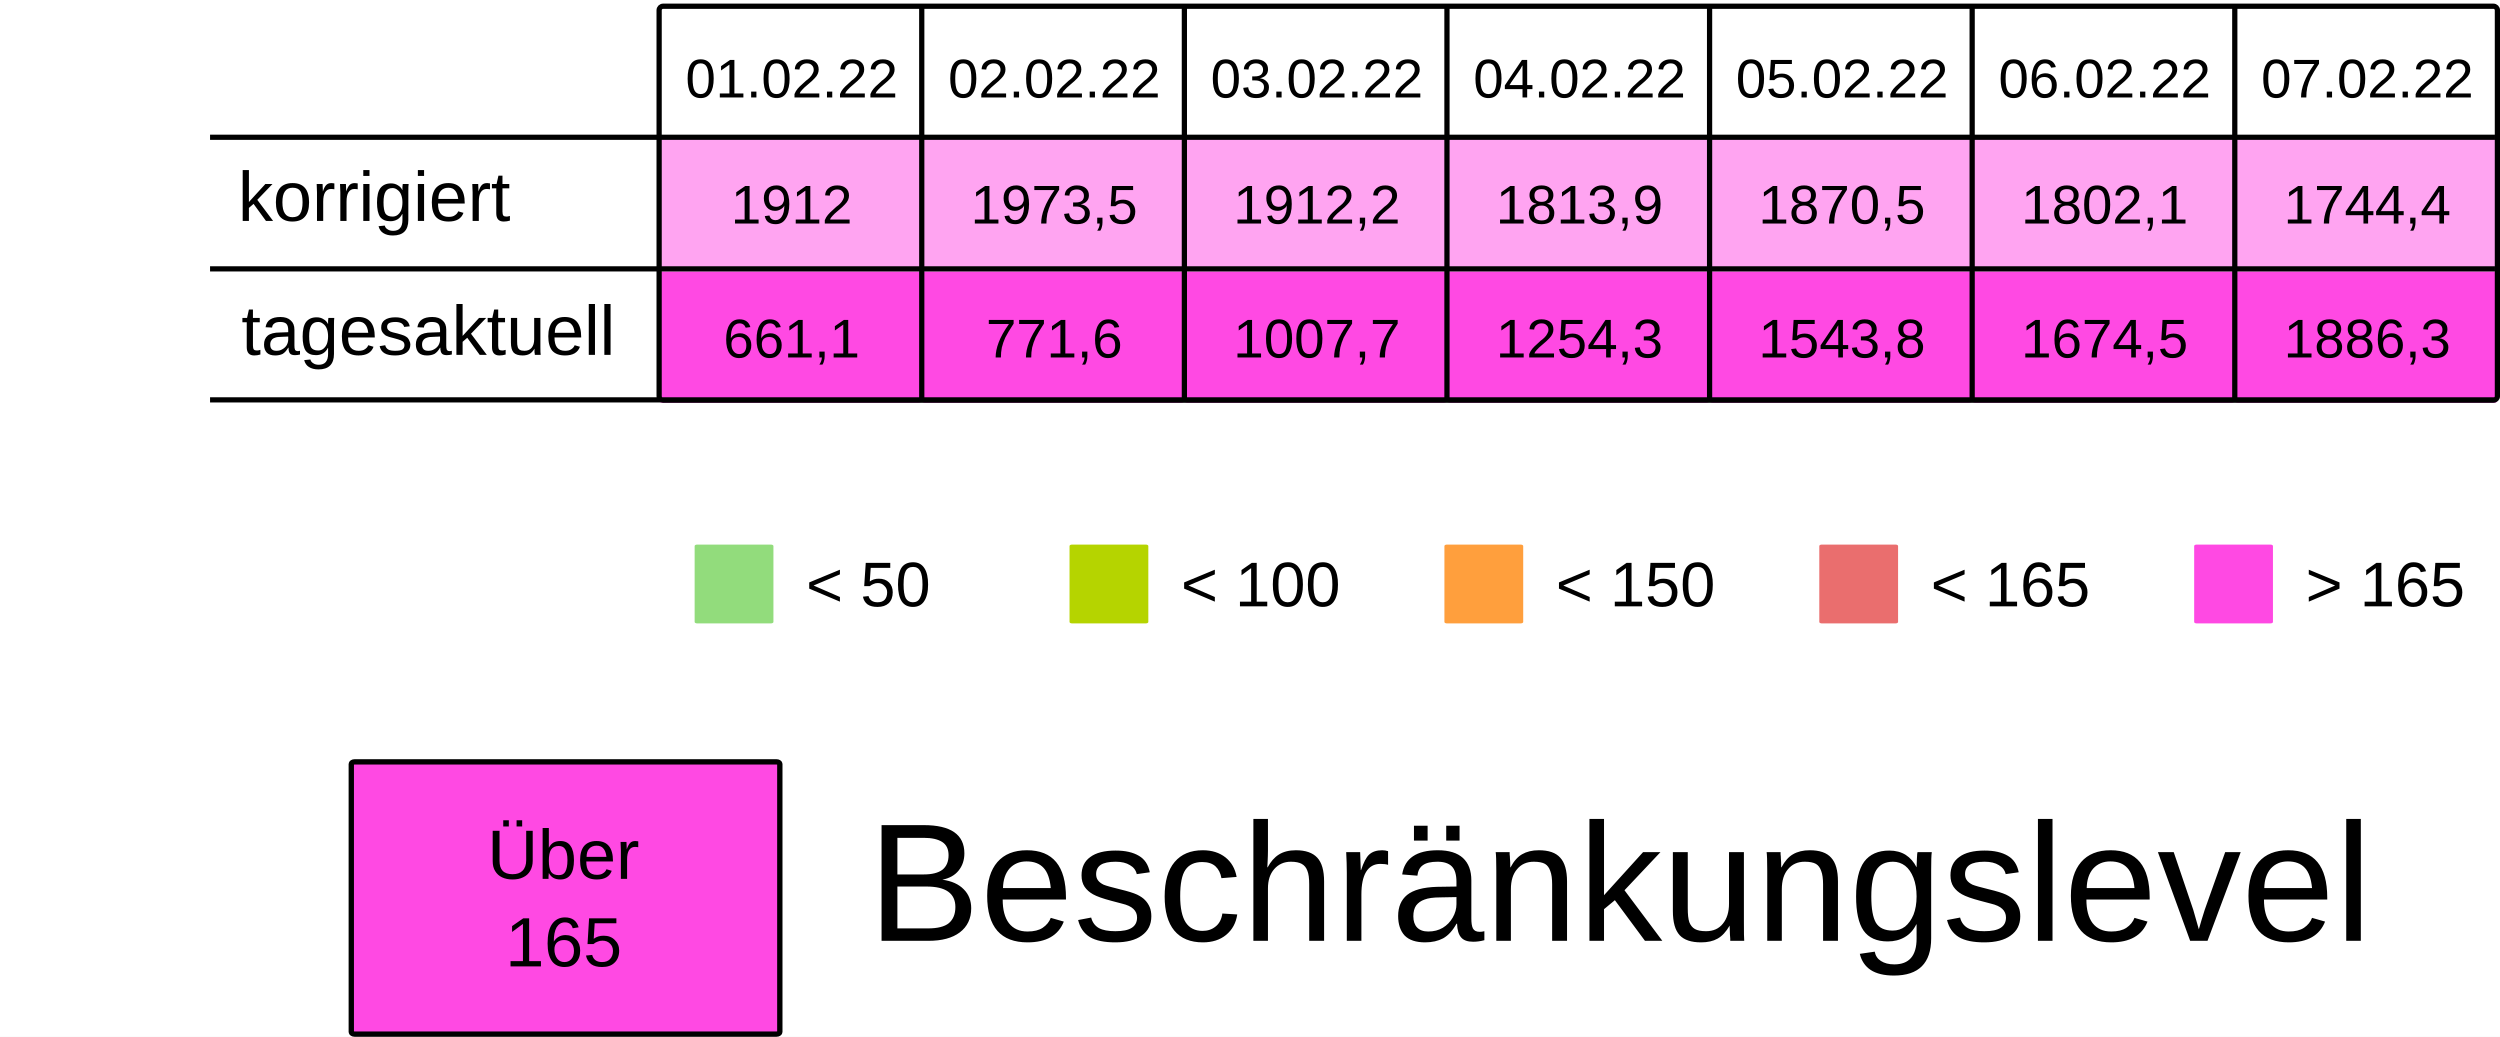
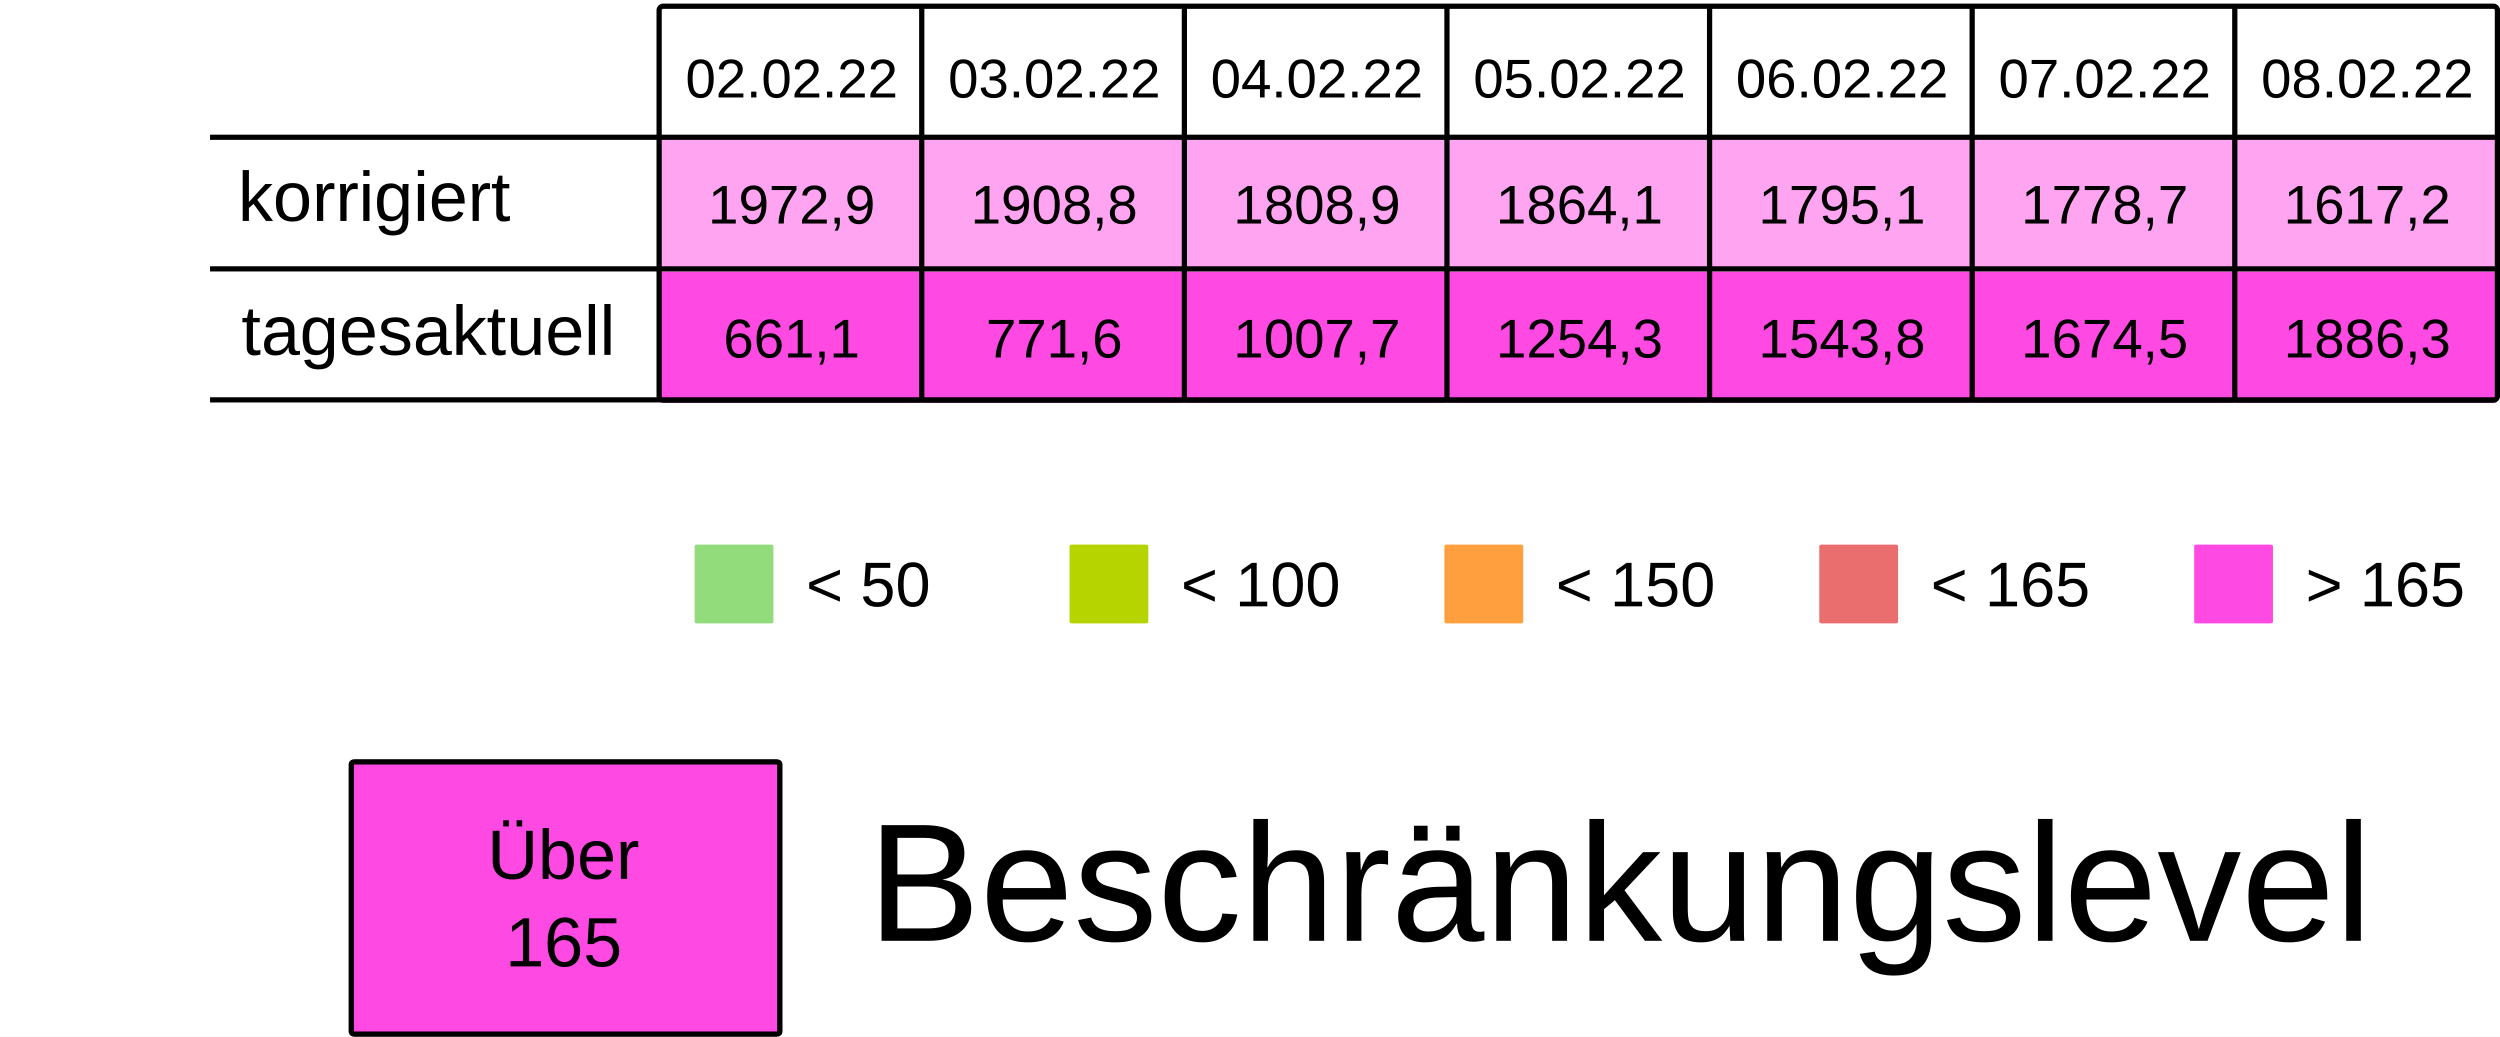
<svg xmlns="http://www.w3.org/2000/svg" viewBox="0 0 125.94 52.229" height="197.399" width="475.994">
  <rect width="100%" height="100%" x="-.001" fill="#fff" />
  <g transform="translate(-13.231 -25.355)">
    <rect ry=".106" rx=".169" y="32.284" x="46.434" height="6.615" width="13.229" fill="#FF49E37F" />
    <rect ry=".106" rx=".169" y="32.284" x="59.664" height="6.615" width="13.229" fill="#FF49E37F" />
    <rect ry=".106" rx=".169" y="32.284" x="72.893" height="6.615" width="13.229" fill="#FF49E37F" />
    <rect ry=".106" rx=".169" y="32.284" x="86.122" height="6.615" width="13.229" fill="#FF49E37F" />
    <rect ry=".106" rx=".169" y="32.284" x="99.351" height="6.615" width="13.229" fill="#FF49E37F" />
    <rect ry=".106" rx=".169" y="32.284" x="112.58" height="6.615" width="13.229" fill="#FF49E37F" />
    <rect ry=".106" rx=".169" y="32.284" x="125.809" height="6.615" width="13.229" fill="#FF49E37F" />
    <text y="30.266" x="53.113" style="line-height:125%;-inkscape-font-specification:Arial;text-align:center" font-weight="400" font-size="2.749" letter-spacing="0" word-spacing="0" font-family="Arial" text-anchor="middle" stroke-width=".064">
-       <tspan style="text-align:center" y="30.266" x="53.113">01.02.22</tspan>
+       <tspan style="text-align:center" y="30.266" x="53.113">02.02.22</tspan>
    </text>
    <text y="30.266" x="66.342" style="line-height:125%;-inkscape-font-specification:Arial;text-align:center" font-weight="400" font-size="2.749" letter-spacing="0" word-spacing="0" font-family="Arial" text-anchor="middle" stroke-width=".064">
-       <tspan style="text-align:center" y="30.266" x="66.342">02.02.22</tspan>
+       <tspan style="text-align:center" y="30.266" x="66.342">03.02.22</tspan>
    </text>
    <text y="30.266" x="79.571" style="line-height:125%;-inkscape-font-specification:Arial;text-align:center" font-weight="400" font-size="2.749" letter-spacing="0" word-spacing="0" font-family="Arial" text-anchor="middle" stroke-width=".064">
-       <tspan style="text-align:center" y="30.266" x="79.571">03.02.22</tspan>
+       <tspan style="text-align:center" y="30.266" x="79.571">04.02.22</tspan>
    </text>
    <text y="30.266" x="92.8" style="line-height:125%;-inkscape-font-specification:Arial;text-align:center" font-weight="400" font-size="2.749" letter-spacing="0" word-spacing="0" font-family="Arial" text-anchor="middle" stroke-width=".064">
-       <tspan style="text-align:center" y="30.266" x="92.8">04.02.22</tspan>
+       <tspan style="text-align:center" y="30.266" x="92.8">05.02.22</tspan>
    </text>
    <text y="30.266" x="106.029" style="line-height:125%;-inkscape-font-specification:Arial;text-align:center" font-weight="400" font-size="2.749" letter-spacing="0" word-spacing="0" font-family="Arial" text-anchor="middle" stroke-width=".064">
-       <tspan style="text-align:center" y="30.266" x="106.029">05.02.22</tspan>
+       <tspan style="text-align:center" y="30.266" x="106.029">06.02.22</tspan>
    </text>
    <text y="30.266" x="119.258" style="line-height:125%;-inkscape-font-specification:Arial;text-align:center" font-weight="400" font-size="2.749" letter-spacing="0" word-spacing="0" font-family="Arial" text-anchor="middle" stroke-width=".064">
-       <tspan style="text-align:center" y="30.266" x="119.258">06.02.22</tspan>
+       <tspan style="text-align:center" y="30.266" x="119.258">07.02.22</tspan>
    </text>
    <text y="30.266" x="132.488" style="line-height:125%;-inkscape-font-specification:Arial;text-align:center" font-weight="400" font-size="2.749" letter-spacing="0" word-spacing="0" font-family="Arial" text-anchor="middle" stroke-width=".064">
-       <tspan style="text-align:center" y="30.266" x="132.488">07.02.22</tspan>
+       <tspan style="text-align:center" y="30.266" x="132.488">08.02.22</tspan>
    </text>
    <text y="36.616" x="53.113" style="line-height:125%;-inkscape-font-specification:Arial;text-align:center" font-weight="400" font-size="2.749" letter-spacing="0" word-spacing="0" font-family="Arial" text-anchor="middle" stroke-width=".064">
-       <tspan style="text-align:center" y="36.616" x="53.113">1912</tspan>
+       <tspan style="text-align:center" y="36.616" x="53.113">1972,9</tspan>
    </text>
    <text y="36.616" x="66.342" style="line-height:125%;-inkscape-font-specification:Arial;text-align:center" font-weight="400" font-size="2.749" letter-spacing="0" word-spacing="0" font-family="Arial" text-anchor="middle" stroke-width=".064">
-       <tspan style="text-align:center" y="36.616" x="66.342">1973,5</tspan>
+       <tspan style="text-align:center" y="36.616" x="66.342">1908,8</tspan>
    </text>
    <text y="36.616" x="79.571" style="line-height:125%;-inkscape-font-specification:Arial;text-align:center" font-weight="400" font-size="2.749" letter-spacing="0" word-spacing="0" font-family="Arial" text-anchor="middle" stroke-width=".064">
-       <tspan style="text-align:center" y="36.616" x="79.571">1912,2</tspan>
+       <tspan style="text-align:center" y="36.616" x="79.571">1808,9</tspan>
    </text>
    <text y="36.616" x="92.8" style="line-height:125%;-inkscape-font-specification:Arial;text-align:center" font-weight="400" font-size="2.749" letter-spacing="0" word-spacing="0" font-family="Arial" text-anchor="middle" stroke-width=".064">
-       <tspan style="text-align:center" y="36.616" x="92.8">1813,9</tspan>
+       <tspan style="text-align:center" y="36.616" x="92.8">1864,1</tspan>
    </text>
    <text y="36.616" x="106.029" style="line-height:125%;-inkscape-font-specification:Arial;text-align:center" font-weight="400" font-size="2.749" letter-spacing="0" word-spacing="0" font-family="Arial" text-anchor="middle" stroke-width=".064">
-       <tspan style="text-align:center" y="36.616" x="106.029">1870,5</tspan>
+       <tspan style="text-align:center" y="36.616" x="106.029">1795,1</tspan>
    </text>
    <text y="36.616" x="119.258" style="line-height:125%;-inkscape-font-specification:Arial;text-align:center" font-weight="400" font-size="2.749" letter-spacing="0" word-spacing="0" font-family="Arial" text-anchor="middle" stroke-width=".064">
-       <tspan style="text-align:center" y="36.616" x="119.258">1802,1</tspan>
+       <tspan style="text-align:center" y="36.616" x="119.258">1778,7</tspan>
    </text>
    <text y="36.616" x="132.488" style="line-height:125%;-inkscape-font-specification:Arial;text-align:center" font-weight="400" font-size="2.749" letter-spacing="0" word-spacing="0" font-family="Arial" text-anchor="middle" stroke-width=".064">
-       <tspan style="text-align:center" y="36.616" x="132.488">1744,4</tspan>
+       <tspan style="text-align:center" y="36.616" x="132.488">1617,2</tspan>
    </text>
    <rect ry=".071" rx=".12" y="52.79" x="48.224" height="3.969" width="3.969" fill="#92dc7c" />
    <text y="55.896" x="53.84" style="line-height:125%;-inkscape-font-specification:Arial" font-weight="400" font-size="3.175" letter-spacing="0" word-spacing="0" font-family="Arial" stroke-width=".265">
      <tspan y="55.896" x="53.84">&lt; 50</tspan>
    </text>
    <rect ry=".071" rx=".12" y="52.79" x="67.11" height="3.969" width="3.969" fill="#B5D400" />
    <text y="55.896" x="72.726" style="line-height:125%;-inkscape-font-specification:Arial" font-weight="400" font-size="3.175" letter-spacing="0" word-spacing="0" font-family="Arial" stroke-width=".265">
      <tspan y="55.896" x="72.726">&lt; 100</tspan>
    </text>
    <rect ry=".071" rx=".12" y="52.79" x="104.88" height="3.969" width="3.969" fill="#ea6e6e" />
    <text y="55.896" x="110.496" style="line-height:125%;-inkscape-font-specification:Arial" font-weight="400" font-size="3.175" letter-spacing="0" word-spacing="0" font-family="Arial" stroke-width=".265">
      <tspan y="55.896" x="110.496">&lt; 165</tspan>
    </text>
    <rect ry=".071" rx=".12" y="52.79" x="123.765" height="3.969" width="3.969" fill="#FF49E3" />
    <text y="55.896" x="129.381" style="line-height:125%;-inkscape-font-specification:Arial" font-weight="400" font-size="3.175" letter-spacing="0" word-spacing="0" font-family="Arial" stroke-width=".265">
      <tspan y="55.896" x="129.381">&gt; 165</tspan>
    </text>
    <rect ry=".071" rx=".12" y="52.79" x="85.995" height="3.969" width="3.969" fill="#ff9f3d" />
    <text y="55.896" x="91.61" style="line-height:125%;-inkscape-font-specification:Arial" font-weight="400" font-size="3.175" letter-spacing="0" word-spacing="0" font-family="Arial" stroke-width=".265">
      <tspan y="55.896" x="91.61">&lt; 150</tspan>
    </text>
    <rect ry=".106" rx=".169" y="39.031" x="46.435" height="6.615" width="13.229" fill="#FF49E3" />
    <rect ry=".106" rx=".169" y="39.031" x="59.665" height="6.615" width="13.229" fill="#FF49E3" />
    <rect ry=".106" rx=".169" y="39.031" x="72.894" height="6.615" width="13.229" fill="#FF49E3" />
    <rect ry=".106" rx=".169" y="39.031" x="86.123" height="6.615" width="13.229" fill="#FF49E3" />
    <rect ry=".106" rx=".169" y="39.031" x="99.352" height="6.615" width="13.229" fill="#FF49E3" />
    <rect ry=".106" rx=".169" y="39.031" x="112.581" height="6.615" width="13.229" fill="#FF49E3" />
    <rect ry=".106" rx=".169" y="39.031" x="125.81" height="6.615" width="13.229" fill="#FF49E3" />
    <text y="43.363" x="53.114" style="line-height:125%;-inkscape-font-specification:Arial;text-align:center" font-weight="400" font-size="2.749" letter-spacing="0" word-spacing="0" font-family="Arial" text-anchor="middle" stroke-width=".064">
      <tspan style="text-align:center" y="43.363" x="53.114">661,1</tspan>
    </text>
    <text y="43.363" x="66.343" style="line-height:125%;-inkscape-font-specification:Arial;text-align:center" font-weight="400" font-size="2.749" letter-spacing="0" word-spacing="0" font-family="Arial" text-anchor="middle" stroke-width=".064">
      <tspan style="text-align:center" y="43.363" x="66.343">771,6</tspan>
    </text>
    <text y="43.363" x="79.572" style="line-height:125%;-inkscape-font-specification:Arial;text-align:center" font-weight="400" font-size="2.749" letter-spacing="0" word-spacing="0" font-family="Arial" text-anchor="middle" stroke-width=".064">
      <tspan style="text-align:center" y="43.363" x="79.572">1007,7</tspan>
    </text>
    <text y="43.363" x="92.801" style="line-height:125%;-inkscape-font-specification:Arial;text-align:center" font-weight="400" font-size="2.749" letter-spacing="0" word-spacing="0" font-family="Arial" text-anchor="middle" stroke-width=".064">
      <tspan style="text-align:center" y="43.363" x="92.801">1254,3</tspan>
    </text>
    <text y="43.363" x="106.03" style="line-height:125%;-inkscape-font-specification:Arial;text-align:center" font-weight="400" font-size="2.749" letter-spacing="0" word-spacing="0" font-family="Arial" text-anchor="middle" stroke-width=".064">
      <tspan style="text-align:center" y="43.363" x="106.03">1543,8</tspan>
    </text>
    <text y="43.363" x="119.259" style="line-height:125%;-inkscape-font-specification:Arial;text-align:center" font-weight="400" font-size="2.749" letter-spacing="0" word-spacing="0" font-family="Arial" text-anchor="middle" stroke-width=".064">
      <tspan style="text-align:center" y="43.363" x="119.259">1674,5</tspan>
    </text>
    <text y="43.363" x="132.489" style="line-height:125%;-inkscape-font-specification:Arial;text-align:center" font-weight="400" font-size="2.749" letter-spacing="0" word-spacing="0" font-family="Arial" text-anchor="middle" stroke-width=".064">
      <tspan style="text-align:center" y="43.363" x="132.489">1886,3</tspan>
    </text>
    <text style="line-height:125%;-inkscape-font-specification:Arial" x="25.224" y="36.483" font-weight="400" font-size="3.528" font-family="Arial" letter-spacing="0" word-spacing="0" stroke-width=".265">
      <tspan x="25.224" y="36.483">korrigiert</tspan>
    </text>
    <text style="line-height:125%;-inkscape-font-specification:Arial" x="25.396" y="43.23" font-weight="400" font-size="3.528" font-family="Arial" letter-spacing="0" word-spacing="0" stroke-width=".265">
      <tspan x="25.396" y="43.23">tagesaktuell</tspan>
    </text>
    <path d="M59.665 25.802v19.844zm13.23 0v19.844zm13.228 0v19.844zm13.23 0v19.844zm13.228 0v19.844zm13.23 0v19.844zM23.812 32.27h115.096zm0 6.629h115.096zm0 6.6h115.096zm22.823-19.83h92.206c.11 0 .2.09.2.2v19.445a.2.2 0 01-.2.2H46.635a.2.2 0 01-.2-.2V25.869c0-.11.089-.2.2-.2z" fill="none" stroke="#000" stroke-width=".264" />
    <rect ry=".108" rx=".169" y="63.735" x="30.927" height="13.715" width="21.588" fill="#FF49E3" stroke-miterlimit="0" stroke="#000" stroke-width=".269" />
    <text y="69.629" x="41.626" style="line-height:125%;-inkscape-font-specification:Arial;text-align:center" font-weight="400" font-size="3.528" letter-spacing="0" word-spacing="0" font-family="Arial" text-anchor="middle" stroke-width=".265">
      <tspan style="text-align:center" y="69.629" x="42.1">Über</tspan>
      <tspan style="text-align:center" y="74.038" x="41.626">165</tspan>
    </text>
    <text style="line-height:125%;-inkscape-font-specification:Arial" x="56.955" y="72.75" font-weight="400" font-size="8.467" font-family="Arial" letter-spacing="0" word-spacing="0" stroke-width=".265">
      <tspan x="56.955" y="72.75">Beschränkungslevel</tspan>
    </text>
  </g>
</svg>
